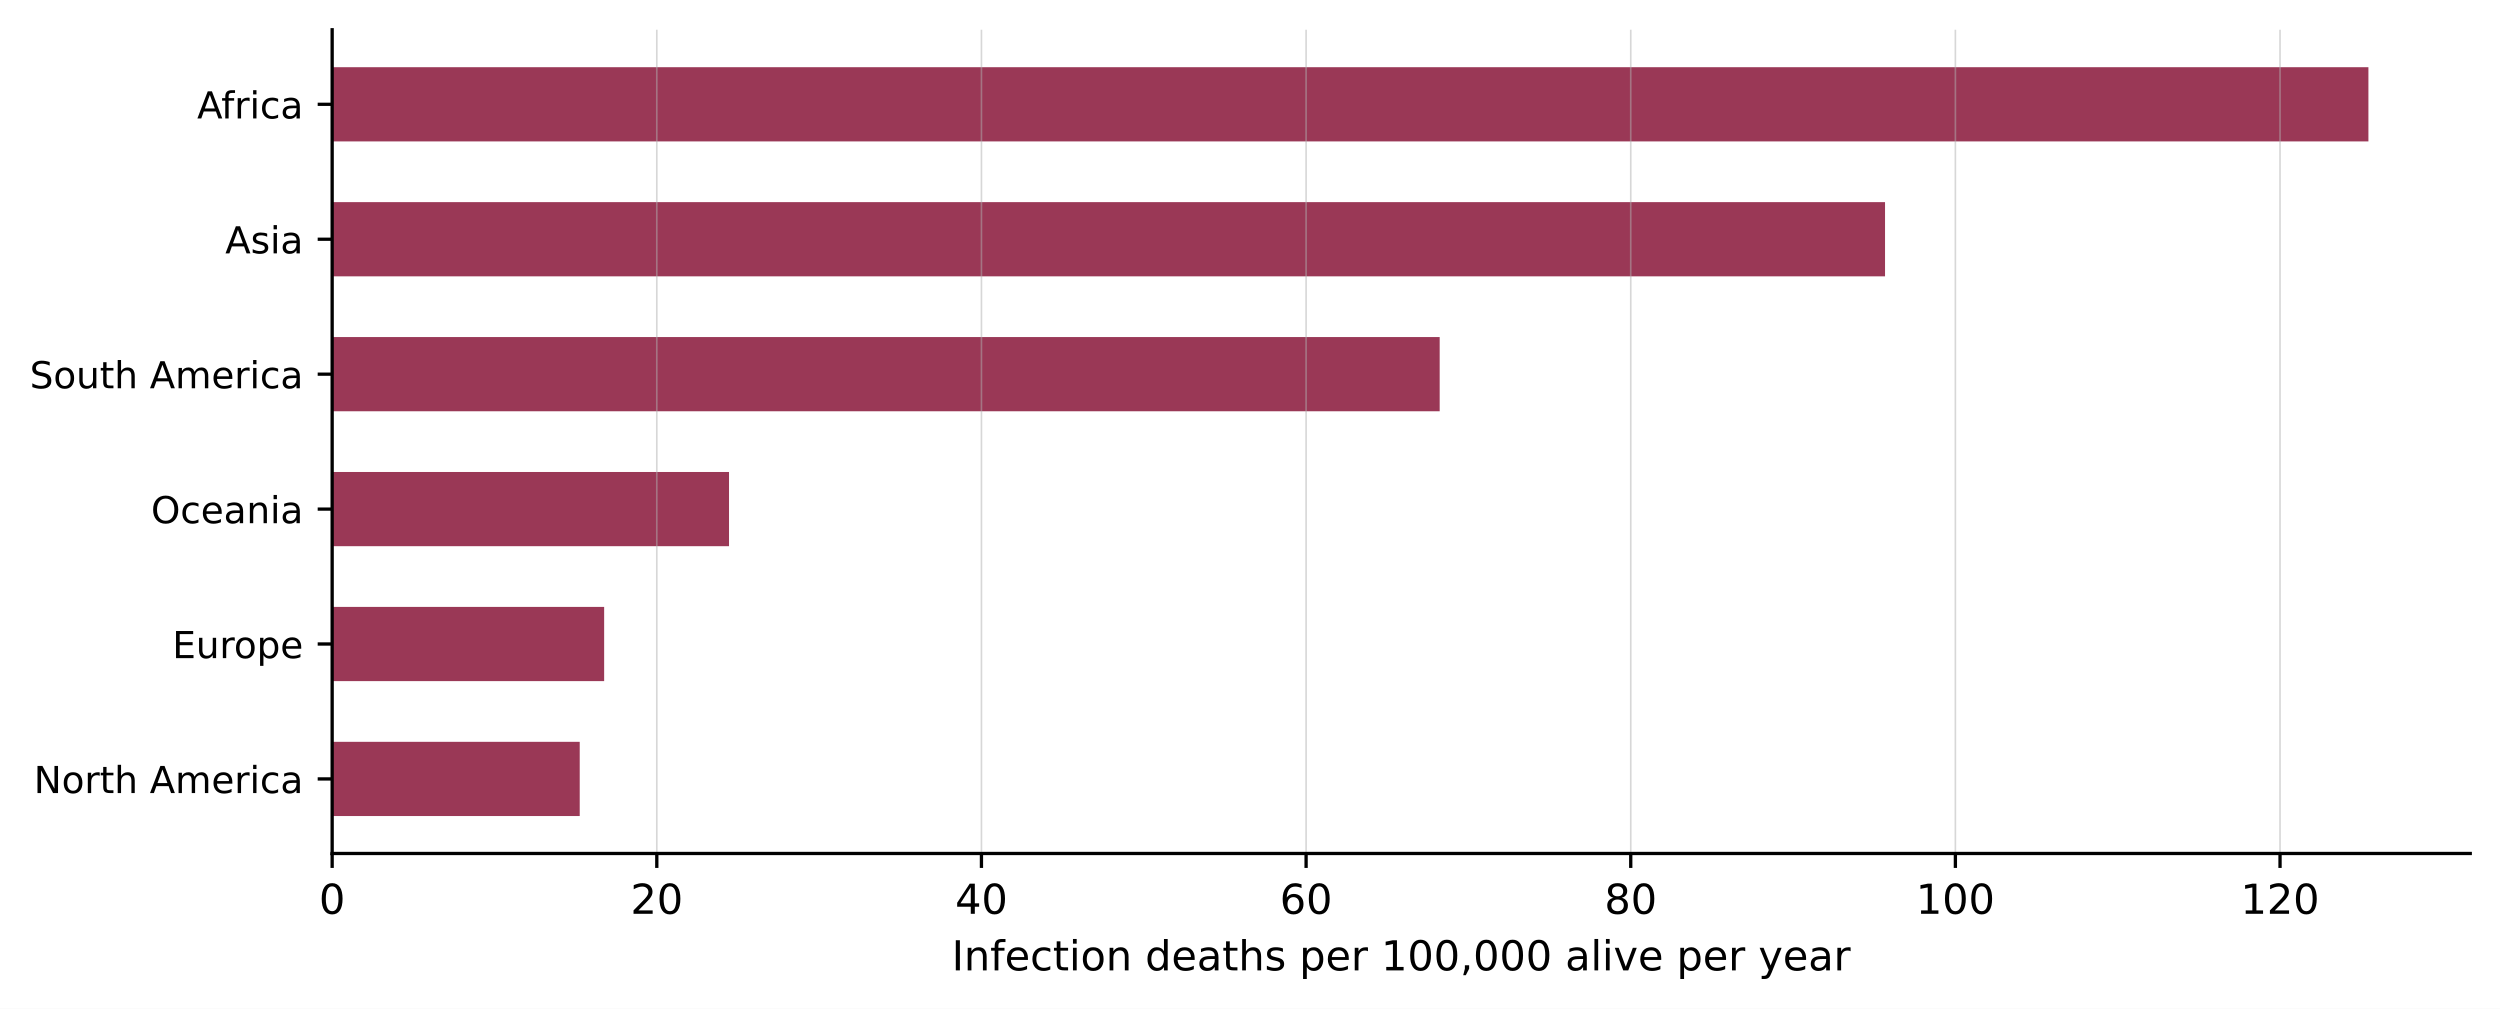
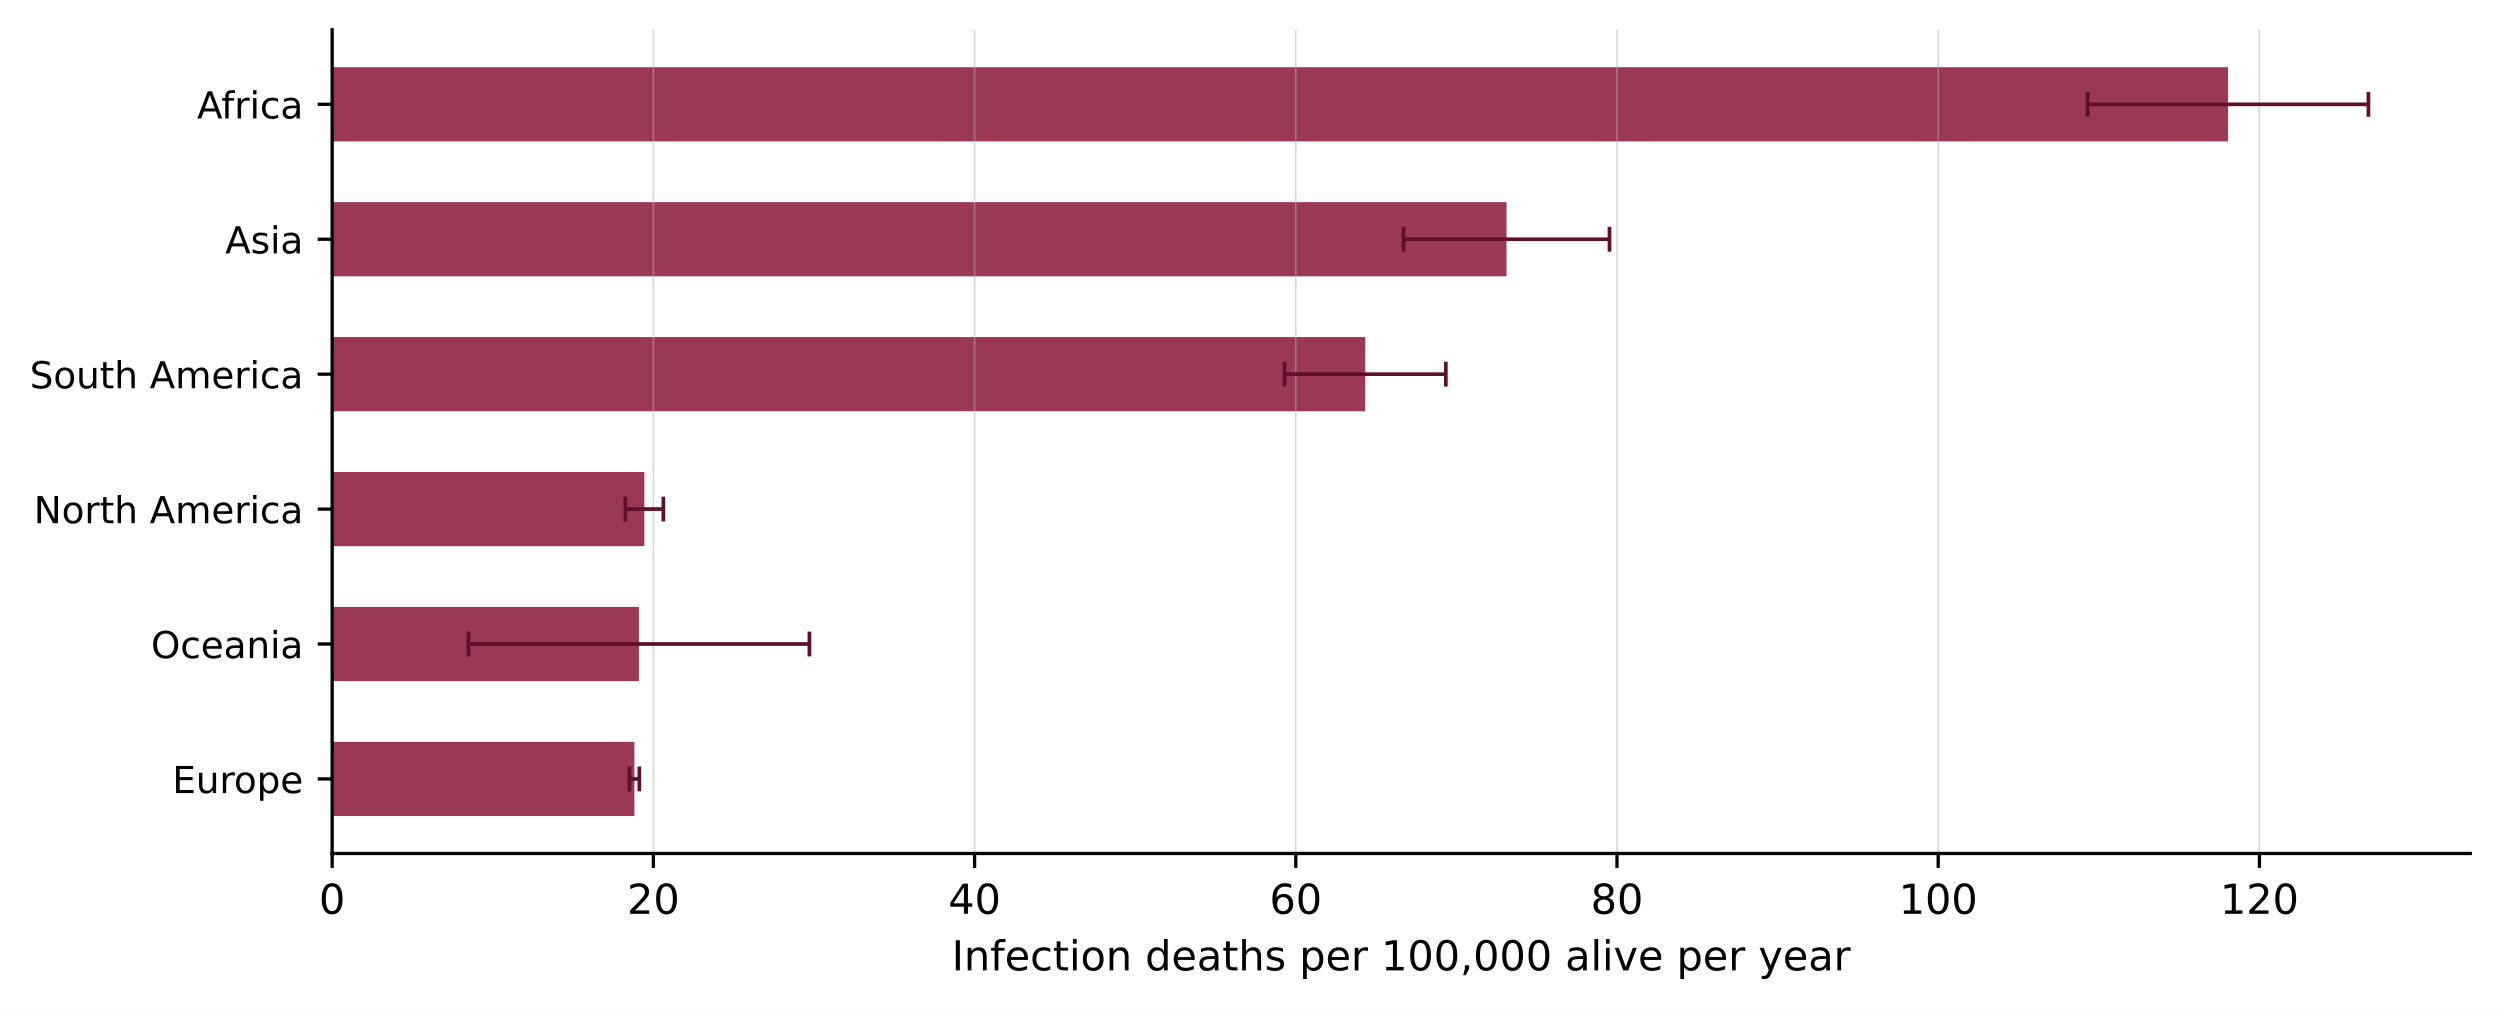
<svg xmlns="http://www.w3.org/2000/svg" xmlns:xlink="http://www.w3.org/1999/xlink" width="604.702pt" height="243.996pt" viewBox="0 0 604.702 243.996" version="1.1">
  <defs>
    <style type="text/css">*{stroke-linejoin: round; stroke-linecap: butt}</style>
  </defs>
  <g id="figure_1">
    <g id="patch_1">
      <path d="M 0 243.996  L 604.702 243.996  L 604.702 0  L 0 0  z " style="fill: #ffffff" />
    </g>
    <g id="axes_1">
      <g id="patch_2">
        <path d="M 80.342 206.44  L 597.502 206.44  L 597.502 7.2  L 80.342 7.2  z " style="fill: #ffffff" />
      </g>
      <g id="patch_3">
-         <path d="M 80.342 197.384  L 140.224 197.384  L 140.224 179.434  L 80.342 179.434  z " clip-path="url(#p635d7ecb63)" style="fill: #8c1d40; opacity: 0.88" />
+         <path d="M 80.342 197.384  L 153.45 197.384  L 153.45 179.434  L 80.342 179.434  z " clip-path="url(#p65db7df9c1)" style="fill: #8c1d40; opacity: 0.88" />
      </g>
      <g id="patch_4">
-         <path d="M 80.342 164.748  L 146.133 164.748  L 146.133 146.799  L 80.342 146.799  z " clip-path="url(#p635d7ecb63)" style="fill: #8c1d40; opacity: 0.88" />
+         <path d="M 80.342 164.748  L 154.54 164.748  L 154.54 146.799  L 80.342 146.799  z " clip-path="url(#p65db7df9c1)" style="fill: #8c1d40; opacity: 0.88" />
      </g>
      <g id="patch_5">
-         <path d="M 80.342 132.113  L 176.337 132.113  L 176.337 114.163  L 80.342 114.163  z " clip-path="url(#p635d7ecb63)" style="fill: #8c1d40; opacity: 0.88" />
+         <path d="M 80.342 132.113  L 155.854 132.113  L 155.854 114.163  L 80.342 114.163  z " clip-path="url(#p65db7df9c1)" style="fill: #8c1d40; opacity: 0.88" />
      </g>
      <g id="patch_6">
-         <path d="M 80.342 99.477  L 348.231 99.477  L 348.231 81.527  L 80.342 81.527  z " clip-path="url(#p635d7ecb63)" style="fill: #8c1d40; opacity: 0.88" />
+         <path d="M 80.342 99.477  L 330.221 99.477  L 330.221 81.527  L 80.342 81.527  z " clip-path="url(#p65db7df9c1)" style="fill: #8c1d40; opacity: 0.88" />
      </g>
      <g id="patch_7">
-         <path d="M 80.342 66.841  L 455.954 66.841  L 455.954 48.892  L 80.342 48.892  z " clip-path="url(#p635d7ecb63)" style="fill: #8c1d40; opacity: 0.88" />
+         <path d="M 80.342 66.841  L 364.393 66.841  L 364.393 48.892  L 80.342 48.892  z " clip-path="url(#p65db7df9c1)" style="fill: #8c1d40; opacity: 0.88" />
      </g>
      <g id="patch_8">
-         <path d="M 80.342 34.206  L 572.875 34.206  L 572.875 16.256  L 80.342 16.256  z " clip-path="url(#p635d7ecb63)" style="fill: #8c1d40; opacity: 0.88" />
+         <path d="M 80.342 34.206  L 538.911 34.206  L 538.911 16.256  L 80.342 16.256  z " clip-path="url(#p65db7df9c1)" style="fill: #8c1d40; opacity: 0.88" />
      </g>
      <g id="matplotlib.axis_1">
        <g id="xtick_1">
          <g id="line2d_1">
-             <path d="M 80.342 206.44  L 80.342 7.2  " clip-path="url(#p635d7ecb63)" style="fill: none; stroke: #b0b0b0; stroke-opacity: 0.5; stroke-width: 0.4; stroke-linecap: square" />
+             <path d="M 80.342 206.44  L 80.342 7.2  " clip-path="url(#p65db7df9c1)" style="fill: none; stroke: #b0b0b0; stroke-opacity: 0.5; stroke-width: 0.4; stroke-linecap: square" />
          </g>
          <g id="line2d_2">
            <defs>
-               <path id="m4b33a12cc7" d="M 0 0  L 0 3.5  " style="stroke: #000000; stroke-width: 0.8" />
+               <path id="mc412782a0a" d="M 0 0  L 0 3.5  " style="stroke: #000000; stroke-width: 0.8" />
            </defs>
            <g>
-               <use xlink:href="#m4b33a12cc7" x="80.342" y="206.44" style="stroke: #000000; stroke-width: 0.8" />
+               <use xlink:href="#mc412782a0a" x="80.342" y="206.44" style="stroke: #000000; stroke-width: 0.8" />
            </g>
          </g>
          <g id="text_1">
            <g transform="translate(77.16031 221.0384) scale(0.1 -0.1)">
              <defs>
                <path id="DejaVuSans-30" d="M 2034 4250  Q 1547 4250 1301 3770  Q 1056 3291 1056 2328  Q 1056 1369 1301 889  Q 1547 409 2034 409  Q 2525 409 2770 889  Q 3016 1369 3016 2328  Q 3016 3291 2770 3770  Q 2525 4250 2034 4250  z M 2034 4750  Q 2819 4750 3233 4129  Q 3647 3509 3647 2328  Q 3647 1150 3233 529  Q 2819 -91 2034 -91  Q 1250 -91 836 529  Q 422 1150 422 2328  Q 422 3509 836 4129  Q 1250 4750 2034 4750  z " transform="scale(0.015625)" />
              </defs>
              <use xlink:href="#DejaVuSans-30" />
            </g>
          </g>
        </g>
        <g id="xtick_2">
          <g id="line2d_3">
-             <path d="M 158.867 206.44  L 158.867 7.2  " clip-path="url(#p635d7ecb63)" style="fill: none; stroke: #b0b0b0; stroke-opacity: 0.5; stroke-width: 0.4; stroke-linecap: square" />
+             <path d="M 158.036 206.44  L 158.036 7.2  " clip-path="url(#p65db7df9c1)" style="fill: none; stroke: #b0b0b0; stroke-opacity: 0.5; stroke-width: 0.4; stroke-linecap: square" />
          </g>
          <g id="line2d_4">
            <g>
-               <use xlink:href="#m4b33a12cc7" x="158.867" y="206.44" style="stroke: #000000; stroke-width: 0.8" />
+               <use xlink:href="#mc412782a0a" x="158.036" y="206.44" style="stroke: #000000; stroke-width: 0.8" />
            </g>
          </g>
          <g id="text_2">
-             <g transform="translate(152.5048 221.0384) scale(0.1 -0.1)">
+             <g transform="translate(151.6739 221.0384) scale(0.1 -0.1)">
              <defs>
                <path id="DejaVuSans-32" d="M 1228 531  L 3431 531  L 3431 0  L 469 0  L 469 531  Q 828 903 1448 1529  Q 2069 2156 2228 2338  Q 2531 2678 2651 2914  Q 2772 3150 2772 3378  Q 2772 3750 2511 3984  Q 2250 4219 1831 4219  Q 1534 4219 1204 4116  Q 875 4013 500 3803  L 500 4441  Q 881 4594 1212 4672  Q 1544 4750 1819 4750  Q 2544 4750 2975 4387  Q 3406 4025 3406 3419  Q 3406 3131 3298 2873  Q 3191 2616 2906 2266  Q 2828 2175 2409 1742  Q 1991 1309 1228 531  z " transform="scale(0.015625)" />
              </defs>
              <use xlink:href="#DejaVuSans-32" />
              <use xlink:href="#DejaVuSans-30" transform="translate(63.62305 0)" />
            </g>
          </g>
        </g>
        <g id="xtick_3">
          <g id="line2d_5">
-             <path d="M 237.393 206.44  L 237.393 7.2  " clip-path="url(#p635d7ecb63)" style="fill: none; stroke: #b0b0b0; stroke-opacity: 0.5; stroke-width: 0.4; stroke-linecap: square" />
+             <path d="M 235.731 206.44  L 235.731 7.2  " clip-path="url(#p65db7df9c1)" style="fill: none; stroke: #b0b0b0; stroke-opacity: 0.5; stroke-width: 0.4; stroke-linecap: square" />
          </g>
          <g id="line2d_6">
            <g>
-               <use xlink:href="#m4b33a12cc7" x="237.393" y="206.44" style="stroke: #000000; stroke-width: 0.8" />
+               <use xlink:href="#mc412782a0a" x="235.731" y="206.44" style="stroke: #000000; stroke-width: 0.8" />
            </g>
          </g>
          <g id="text_3">
-             <g transform="translate(231.0306 221.0384) scale(0.1 -0.1)">
+             <g transform="translate(229.3688 221.0384) scale(0.1 -0.1)">
              <defs>
                <path id="DejaVuSans-34" d="M 2419 4116  L 825 1625  L 2419 1625  L 2419 4116  z M 2253 4666  L 3047 4666  L 3047 1625  L 3713 1625  L 3713 1100  L 3047 1100  L 3047 0  L 2419 0  L 2419 1100  L 313 1100  L 313 1709  L 2253 4666  z " transform="scale(0.015625)" />
              </defs>
              <use xlink:href="#DejaVuSans-34" />
              <use xlink:href="#DejaVuSans-30" transform="translate(63.62305 0)" />
            </g>
          </g>
        </g>
        <g id="xtick_4">
          <g id="line2d_7">
-             <path d="M 315.919 206.44  L 315.919 7.2  " clip-path="url(#p635d7ecb63)" style="fill: none; stroke: #b0b0b0; stroke-opacity: 0.5; stroke-width: 0.4; stroke-linecap: square" />
+             <path d="M 313.426 206.44  L 313.426 7.2  " clip-path="url(#p65db7df9c1)" style="fill: none; stroke: #b0b0b0; stroke-opacity: 0.5; stroke-width: 0.4; stroke-linecap: square" />
          </g>
          <g id="line2d_8">
            <g>
-               <use xlink:href="#m4b33a12cc7" x="315.919" y="206.44" style="stroke: #000000; stroke-width: 0.8" />
+               <use xlink:href="#mc412782a0a" x="313.426" y="206.44" style="stroke: #000000; stroke-width: 0.8" />
            </g>
          </g>
          <g id="text_4">
-             <g transform="translate(309.5563 221.0384) scale(0.1 -0.1)">
+             <g transform="translate(307.0637 221.0384) scale(0.1 -0.1)">
              <defs>
                <path id="DejaVuSans-36" d="M 2113 2584  Q 1688 2584 1439 2293  Q 1191 2003 1191 1497  Q 1191 994 1439 701  Q 1688 409 2113 409  Q 2538 409 2786 701  Q 3034 994 3034 1497  Q 3034 2003 2786 2293  Q 2538 2584 2113 2584  z M 3366 4563  L 3366 3988  Q 3128 4100 2886 4159  Q 2644 4219 2406 4219  Q 1781 4219 1451 3797  Q 1122 3375 1075 2522  Q 1259 2794 1537 2939  Q 1816 3084 2150 3084  Q 2853 3084 3261 2657  Q 3669 2231 3669 1497  Q 3669 778 3244 343  Q 2819 -91 2113 -91  Q 1303 -91 875 529  Q 447 1150 447 2328  Q 447 3434 972 4092  Q 1497 4750 2381 4750  Q 2619 4750 2861 4703  Q 3103 4656 3366 4563  z " transform="scale(0.015625)" />
              </defs>
              <use xlink:href="#DejaVuSans-36" />
              <use xlink:href="#DejaVuSans-30" transform="translate(63.62305 0)" />
            </g>
          </g>
        </g>
        <g id="xtick_5">
          <g id="line2d_9">
-             <path d="M 394.445 206.44  L 394.445 7.2  " clip-path="url(#p635d7ecb63)" style="fill: none; stroke: #b0b0b0; stroke-opacity: 0.5; stroke-width: 0.4; stroke-linecap: square" />
+             <path d="M 391.121 206.44  L 391.121 7.2  " clip-path="url(#p65db7df9c1)" style="fill: none; stroke: #b0b0b0; stroke-opacity: 0.5; stroke-width: 0.4; stroke-linecap: square" />
          </g>
          <g id="line2d_10">
            <g>
-               <use xlink:href="#m4b33a12cc7" x="394.445" y="206.44" style="stroke: #000000; stroke-width: 0.8" />
+               <use xlink:href="#mc412782a0a" x="391.121" y="206.44" style="stroke: #000000; stroke-width: 0.8" />
            </g>
          </g>
          <g id="text_5">
-             <g transform="translate(388.0821 221.0384) scale(0.1 -0.1)">
+             <g transform="translate(384.7586 221.0384) scale(0.1 -0.1)">
              <defs>
                <path id="DejaVuSans-38" d="M 2034 2216  Q 1584 2216 1326 1975  Q 1069 1734 1069 1313  Q 1069 891 1326 650  Q 1584 409 2034 409  Q 2484 409 2743 651  Q 3003 894 3003 1313  Q 3003 1734 2745 1975  Q 2488 2216 2034 2216  z M 1403 2484  Q 997 2584 770 2862  Q 544 3141 544 3541  Q 544 4100 942 4425  Q 1341 4750 2034 4750  Q 2731 4750 3128 4425  Q 3525 4100 3525 3541  Q 3525 3141 3298 2862  Q 3072 2584 2669 2484  Q 3125 2378 3379 2068  Q 3634 1759 3634 1313  Q 3634 634 3220 271  Q 2806 -91 2034 -91  Q 1263 -91 848 271  Q 434 634 434 1313  Q 434 1759 690 2068  Q 947 2378 1403 2484  z M 1172 3481  Q 1172 3119 1398 2916  Q 1625 2713 2034 2713  Q 2441 2713 2670 2916  Q 2900 3119 2900 3481  Q 2900 3844 2670 4047  Q 2441 4250 2034 4250  Q 1625 4250 1398 4047  Q 1172 3844 1172 3481  z " transform="scale(0.015625)" />
              </defs>
              <use xlink:href="#DejaVuSans-38" />
              <use xlink:href="#DejaVuSans-30" transform="translate(63.62305 0)" />
            </g>
          </g>
        </g>
        <g id="xtick_6">
          <g id="line2d_11">
-             <path d="M 472.97 206.44  L 472.97 7.2  " clip-path="url(#p635d7ecb63)" style="fill: none; stroke: #b0b0b0; stroke-opacity: 0.5; stroke-width: 0.4; stroke-linecap: square" />
+             <path d="M 468.816 206.44  L 468.816 7.2  " clip-path="url(#p65db7df9c1)" style="fill: none; stroke: #b0b0b0; stroke-opacity: 0.5; stroke-width: 0.4; stroke-linecap: square" />
          </g>
          <g id="line2d_12">
            <g>
-               <use xlink:href="#m4b33a12cc7" x="472.97" y="206.44" style="stroke: #000000; stroke-width: 0.8" />
+               <use xlink:href="#mc412782a0a" x="468.816" y="206.44" style="stroke: #000000; stroke-width: 0.8" />
            </g>
          </g>
          <g id="text_6">
-             <g transform="translate(463.4266 221.0384) scale(0.1 -0.1)">
+             <g transform="translate(459.2722 221.0384) scale(0.1 -0.1)">
              <defs>
                <path id="DejaVuSans-31" d="M 794 531  L 1825 531  L 1825 4091  L 703 3866  L 703 4441  L 1819 4666  L 2450 4666  L 2450 531  L 3481 531  L 3481 0  L 794 0  L 794 531  z " transform="scale(0.015625)" />
              </defs>
              <use xlink:href="#DejaVuSans-31" />
              <use xlink:href="#DejaVuSans-30" transform="translate(63.62305 0)" />
              <use xlink:href="#DejaVuSans-30" transform="translate(127.2461 0)" />
            </g>
          </g>
        </g>
        <g id="xtick_7">
          <g id="line2d_13">
-             <path d="M 551.496 206.44  L 551.496 7.2  " clip-path="url(#p635d7ecb63)" style="fill: none; stroke: #b0b0b0; stroke-opacity: 0.5; stroke-width: 0.4; stroke-linecap: square" />
+             <path d="M 546.511 206.44  L 546.511 7.2  " clip-path="url(#p65db7df9c1)" style="fill: none; stroke: #b0b0b0; stroke-opacity: 0.5; stroke-width: 0.4; stroke-linecap: square" />
          </g>
          <g id="line2d_14">
            <g>
-               <use xlink:href="#m4b33a12cc7" x="551.496" y="206.44" style="stroke: #000000; stroke-width: 0.8" />
+               <use xlink:href="#mc412782a0a" x="546.511" y="206.44" style="stroke: #000000; stroke-width: 0.8" />
            </g>
          </g>
          <g id="text_7">
-             <g transform="translate(541.9524 221.0384) scale(0.1 -0.1)">
+             <g transform="translate(536.967 221.0384) scale(0.1 -0.1)">
              <use xlink:href="#DejaVuSans-31" />
              <use xlink:href="#DejaVuSans-32" transform="translate(63.62305 0)" />
              <use xlink:href="#DejaVuSans-30" transform="translate(127.2461 0)" />
            </g>
          </g>
        </g>
        <g id="text_8">
          <g transform="translate(230.2091 234.7166) scale(0.1 -0.1)">
            <defs>
              <path id="DejaVuSans-49" d="M 628 4666  L 1259 4666  L 1259 0  L 628 0  L 628 4666  z " transform="scale(0.015625)" />
              <path id="DejaVuSans-6e" d="M 3513 2113  L 3513 0  L 2938 0  L 2938 2094  Q 2938 2591 2744 2837  Q 2550 3084 2163 3084  Q 1697 3084 1428 2787  Q 1159 2491 1159 1978  L 1159 0  L 581 0  L 581 3500  L 1159 3500  L 1159 2956  Q 1366 3272 1645 3428  Q 1925 3584 2291 3584  Q 2894 3584 3203 3211  Q 3513 2838 3513 2113  z " transform="scale(0.015625)" />
              <path id="DejaVuSans-66" d="M 2375 4863  L 2375 4384  L 1825 4384  Q 1516 4384 1395 4259  Q 1275 4134 1275 3809  L 1275 3500  L 2222 3500  L 2222 3053  L 1275 3053  L 1275 0  L 697 0  L 697 3053  L 147 3053  L 147 3500  L 697 3500  L 697 3744  Q 697 4328 969 4595  Q 1241 4863 1831 4863  L 2375 4863  z " transform="scale(0.015625)" />
              <path id="DejaVuSans-65" d="M 3597 1894  L 3597 1613  L 953 1613  Q 991 1019 1311 708  Q 1631 397 2203 397  Q 2534 397 2845 478  Q 3156 559 3463 722  L 3463 178  Q 3153 47 2828 -22  Q 2503 -91 2169 -91  Q 1331 -91 842 396  Q 353 884 353 1716  Q 353 2575 817 3079  Q 1281 3584 2069 3584  Q 2775 3584 3186 3129  Q 3597 2675 3597 1894  z M 3022 2063  Q 3016 2534 2758 2815  Q 2500 3097 2075 3097  Q 1594 3097 1305 2825  Q 1016 2553 972 2059  L 3022 2063  z " transform="scale(0.015625)" />
              <path id="DejaVuSans-63" d="M 3122 3366  L 3122 2828  Q 2878 2963 2633 3030  Q 2388 3097 2138 3097  Q 1578 3097 1268 2742  Q 959 2388 959 1747  Q 959 1106 1268 751  Q 1578 397 2138 397  Q 2388 397 2633 464  Q 2878 531 3122 666  L 3122 134  Q 2881 22 2623 -34  Q 2366 -91 2075 -91  Q 1284 -91 818 406  Q 353 903 353 1747  Q 353 2603 823 3093  Q 1294 3584 2113 3584  Q 2378 3584 2631 3529  Q 2884 3475 3122 3366  z " transform="scale(0.015625)" />
              <path id="DejaVuSans-74" d="M 1172 4494  L 1172 3500  L 2356 3500  L 2356 3053  L 1172 3053  L 1172 1153  Q 1172 725 1289 603  Q 1406 481 1766 481  L 2356 481  L 2356 0  L 1766 0  Q 1100 0 847 248  Q 594 497 594 1153  L 594 3053  L 172 3053  L 172 3500  L 594 3500  L 594 4494  L 1172 4494  z " transform="scale(0.015625)" />
              <path id="DejaVuSans-69" d="M 603 3500  L 1178 3500  L 1178 0  L 603 0  L 603 3500  z M 603 4863  L 1178 4863  L 1178 4134  L 603 4134  L 603 4863  z " transform="scale(0.015625)" />
              <path id="DejaVuSans-6f" d="M 1959 3097  Q 1497 3097 1228 2736  Q 959 2375 959 1747  Q 959 1119 1226 758  Q 1494 397 1959 397  Q 2419 397 2687 759  Q 2956 1122 2956 1747  Q 2956 2369 2687 2733  Q 2419 3097 1959 3097  z M 1959 3584  Q 2709 3584 3137 3096  Q 3566 2609 3566 1747  Q 3566 888 3137 398  Q 2709 -91 1959 -91  Q 1206 -91 779 398  Q 353 888 353 1747  Q 353 2609 779 3096  Q 1206 3584 1959 3584  z " transform="scale(0.015625)" />
              <path id="DejaVuSans-20" transform="scale(0.015625)" />
              <path id="DejaVuSans-64" d="M 2906 2969  L 2906 4863  L 3481 4863  L 3481 0  L 2906 0  L 2906 525  Q 2725 213 2448 61  Q 2172 -91 1784 -91  Q 1150 -91 751 415  Q 353 922 353 1747  Q 353 2572 751 3078  Q 1150 3584 1784 3584  Q 2172 3584 2448 3432  Q 2725 3281 2906 2969  z M 947 1747  Q 947 1113 1208 752  Q 1469 391 1925 391  Q 2381 391 2643 752  Q 2906 1113 2906 1747  Q 2906 2381 2643 2742  Q 2381 3103 1925 3103  Q 1469 3103 1208 2742  Q 947 2381 947 1747  z " transform="scale(0.015625)" />
              <path id="DejaVuSans-61" d="M 2194 1759  Q 1497 1759 1228 1600  Q 959 1441 959 1056  Q 959 750 1161 570  Q 1363 391 1709 391  Q 2188 391 2477 730  Q 2766 1069 2766 1631  L 2766 1759  L 2194 1759  z M 3341 1997  L 3341 0  L 2766 0  L 2766 531  Q 2569 213 2275 61  Q 1981 -91 1556 -91  Q 1019 -91 701 211  Q 384 513 384 1019  Q 384 1609 779 1909  Q 1175 2209 1959 2209  L 2766 2209  L 2766 2266  Q 2766 2663 2505 2880  Q 2244 3097 1772 3097  Q 1472 3097 1187 3025  Q 903 2953 641 2809  L 641 3341  Q 956 3463 1253 3523  Q 1550 3584 1831 3584  Q 2591 3584 2966 3190  Q 3341 2797 3341 1997  z " transform="scale(0.015625)" />
              <path id="DejaVuSans-68" d="M 3513 2113  L 3513 0  L 2938 0  L 2938 2094  Q 2938 2591 2744 2837  Q 2550 3084 2163 3084  Q 1697 3084 1428 2787  Q 1159 2491 1159 1978  L 1159 0  L 581 0  L 581 4863  L 1159 4863  L 1159 2956  Q 1366 3272 1645 3428  Q 1925 3584 2291 3584  Q 2894 3584 3203 3211  Q 3513 2838 3513 2113  z " transform="scale(0.015625)" />
              <path id="DejaVuSans-73" d="M 2834 3397  L 2834 2853  Q 2591 2978 2328 3040  Q 2066 3103 1784 3103  Q 1356 3103 1142 2972  Q 928 2841 928 2578  Q 928 2378 1081 2264  Q 1234 2150 1697 2047  L 1894 2003  Q 2506 1872 2764 1633  Q 3022 1394 3022 966  Q 3022 478 2636 193  Q 2250 -91 1575 -91  Q 1294 -91 989 -36  Q 684 19 347 128  L 347 722  Q 666 556 975 473  Q 1284 391 1588 391  Q 1994 391 2212 530  Q 2431 669 2431 922  Q 2431 1156 2273 1281  Q 2116 1406 1581 1522  L 1381 1569  Q 847 1681 609 1914  Q 372 2147 372 2553  Q 372 3047 722 3315  Q 1072 3584 1716 3584  Q 2034 3584 2315 3537  Q 2597 3491 2834 3397  z " transform="scale(0.015625)" />
              <path id="DejaVuSans-70" d="M 1159 525  L 1159 -1331  L 581 -1331  L 581 3500  L 1159 3500  L 1159 2969  Q 1341 3281 1617 3432  Q 1894 3584 2278 3584  Q 2916 3584 3314 3078  Q 3713 2572 3713 1747  Q 3713 922 3314 415  Q 2916 -91 2278 -91  Q 1894 -91 1617 61  Q 1341 213 1159 525  z M 3116 1747  Q 3116 2381 2855 2742  Q 2594 3103 2138 3103  Q 1681 3103 1420 2742  Q 1159 2381 1159 1747  Q 1159 1113 1420 752  Q 1681 391 2138 391  Q 2594 391 2855 752  Q 3116 1113 3116 1747  z " transform="scale(0.015625)" />
              <path id="DejaVuSans-72" d="M 2631 2963  Q 2534 3019 2420 3045  Q 2306 3072 2169 3072  Q 1681 3072 1420 2755  Q 1159 2438 1159 1844  L 1159 0  L 581 0  L 581 3500  L 1159 3500  L 1159 2956  Q 1341 3275 1631 3429  Q 1922 3584 2338 3584  Q 2397 3584 2469 3576  Q 2541 3569 2628 3553  L 2631 2963  z " transform="scale(0.015625)" />
              <path id="DejaVuSans-2c" d="M 750 794  L 1409 794  L 1409 256  L 897 -744  L 494 -744  L 750 256  L 750 794  z " transform="scale(0.015625)" />
              <path id="DejaVuSans-6c" d="M 603 4863  L 1178 4863  L 1178 0  L 603 0  L 603 4863  z " transform="scale(0.015625)" />
              <path id="DejaVuSans-76" d="M 191 3500  L 800 3500  L 1894 563  L 2988 3500  L 3597 3500  L 2284 0  L 1503 0  L 191 3500  z " transform="scale(0.015625)" />
              <path id="DejaVuSans-79" d="M 2059 -325  Q 1816 -950 1584 -1140  Q 1353 -1331 966 -1331  L 506 -1331  L 506 -850  L 844 -850  Q 1081 -850 1212 -737  Q 1344 -625 1503 -206  L 1606 56  L 191 3500  L 800 3500  L 1894 763  L 2988 3500  L 3597 3500  L 2059 -325  z " transform="scale(0.015625)" />
            </defs>
            <use xlink:href="#DejaVuSans-49" />
            <use xlink:href="#DejaVuSans-6e" transform="translate(29.49219 0)" />
            <use xlink:href="#DejaVuSans-66" transform="translate(92.87109 0)" />
            <use xlink:href="#DejaVuSans-65" transform="translate(128.0762 0)" />
            <use xlink:href="#DejaVuSans-63" transform="translate(189.5996 0)" />
            <use xlink:href="#DejaVuSans-74" transform="translate(244.5801 0)" />
            <use xlink:href="#DejaVuSans-69" transform="translate(283.7891 0)" />
            <use xlink:href="#DejaVuSans-6f" transform="translate(311.5723 0)" />
            <use xlink:href="#DejaVuSans-6e" transform="translate(372.7539 0)" />
            <use xlink:href="#DejaVuSans-20" transform="translate(436.1328 0)" />
            <use xlink:href="#DejaVuSans-64" transform="translate(467.9199 0)" />
            <use xlink:href="#DejaVuSans-65" transform="translate(531.3965 0)" />
            <use xlink:href="#DejaVuSans-61" transform="translate(592.9199 0)" />
            <use xlink:href="#DejaVuSans-74" transform="translate(654.1992 0)" />
            <use xlink:href="#DejaVuSans-68" transform="translate(693.4082 0)" />
            <use xlink:href="#DejaVuSans-73" transform="translate(756.7871 0)" />
            <use xlink:href="#DejaVuSans-20" transform="translate(808.8867 0)" />
            <use xlink:href="#DejaVuSans-70" transform="translate(840.6738 0)" />
            <use xlink:href="#DejaVuSans-65" transform="translate(904.1504 0)" />
            <use xlink:href="#DejaVuSans-72" transform="translate(965.6738 0)" />
            <use xlink:href="#DejaVuSans-20" transform="translate(1006.787 0)" />
            <use xlink:href="#DejaVuSans-31" transform="translate(1038.574 0)" />
            <use xlink:href="#DejaVuSans-30" transform="translate(1102.197 0)" />
            <use xlink:href="#DejaVuSans-30" transform="translate(1165.82 0)" />
            <use xlink:href="#DejaVuSans-2c" transform="translate(1229.443 0)" />
            <use xlink:href="#DejaVuSans-30" transform="translate(1261.23 0)" />
            <use xlink:href="#DejaVuSans-30" transform="translate(1324.854 0)" />
            <use xlink:href="#DejaVuSans-30" transform="translate(1388.477 0)" />
            <use xlink:href="#DejaVuSans-20" transform="translate(1452.1 0)" />
            <use xlink:href="#DejaVuSans-61" transform="translate(1483.887 0)" />
            <use xlink:href="#DejaVuSans-6c" transform="translate(1545.166 0)" />
            <use xlink:href="#DejaVuSans-69" transform="translate(1572.949 0)" />
            <use xlink:href="#DejaVuSans-76" transform="translate(1600.732 0)" />
            <use xlink:href="#DejaVuSans-65" transform="translate(1659.912 0)" />
            <use xlink:href="#DejaVuSans-20" transform="translate(1721.436 0)" />
            <use xlink:href="#DejaVuSans-70" transform="translate(1753.223 0)" />
            <use xlink:href="#DejaVuSans-65" transform="translate(1816.699 0)" />
            <use xlink:href="#DejaVuSans-72" transform="translate(1878.223 0)" />
            <use xlink:href="#DejaVuSans-20" transform="translate(1919.336 0)" />
            <use xlink:href="#DejaVuSans-79" transform="translate(1951.123 0)" />
            <use xlink:href="#DejaVuSans-65" transform="translate(2010.303 0)" />
            <use xlink:href="#DejaVuSans-61" transform="translate(2071.826 0)" />
            <use xlink:href="#DejaVuSans-72" transform="translate(2133.105 0)" />
          </g>
        </g>
      </g>
      <g id="matplotlib.axis_2">
        <g id="ytick_1">
          <g id="line2d_15">
            <defs>
-               <path id="mdd06200206" d="M 0 0  L -3.5 0  " style="stroke: #000000; stroke-width: 0.8" />
+               <path id="mbc93570cfe" d="M 0 0  L -3.5 0  " style="stroke: #000000; stroke-width: 0.8" />
            </defs>
            <g>
-               <use xlink:href="#mdd06200206" x="80.342" y="188.409" style="stroke: #000000; stroke-width: 0.8" />
+               <use xlink:href="#mbc93570cfe" x="80.342" y="188.409" style="stroke: #000000; stroke-width: 0.8" />
            </g>
          </g>
          <g id="text_9">
-             <g transform="translate(8.184375 191.8282) scale(0.09 -0.09)">
+             <g transform="translate(41.69531 191.8282) scale(0.09 -0.09)">
+               <defs>
+                 <path id="DejaVuSans-45" d="M 628 4666  L 3578 4666  L 3578 4134  L 1259 4134  L 1259 2753  L 3481 2753  L 3481 2222  L 1259 2222  L 1259 531  L 3634 531  L 3634 0  L 628 0  L 628 4666  z " transform="scale(0.015625)" />
+                 <path id="DejaVuSans-75" d="M 544 1381  L 544 3500  L 1119 3500  L 1119 1403  Q 1119 906 1312 657  Q 1506 409 1894 409  Q 2359 409 2629 706  Q 2900 1003 2900 1516  L 2900 3500  L 3475 3500  L 3475 0  L 2900 0  L 2900 538  Q 2691 219 2414 64  Q 2138 -91 1772 -91  Q 1169 -91 856 284  Q 544 659 544 1381  z M 1991 3584  L 1991 3584  z " transform="scale(0.015625)" />
+               </defs>
+               <use xlink:href="#DejaVuSans-45" />
+               <use xlink:href="#DejaVuSans-75" transform="translate(63.18359 0)" />
+               <use xlink:href="#DejaVuSans-72" transform="translate(126.5625 0)" />
+               <use xlink:href="#DejaVuSans-6f" transform="translate(165.4258 0)" />
+               <use xlink:href="#DejaVuSans-70" transform="translate(226.6074 0)" />
+               <use xlink:href="#DejaVuSans-65" transform="translate(290.084 0)" />
+             </g>
+           </g>
+         </g>
+         <g id="ytick_2">
+           <g id="line2d_16">
+             <g>
+               <use xlink:href="#mbc93570cfe" x="80.342" y="155.773" style="stroke: #000000; stroke-width: 0.8" />
+             </g>
+           </g>
+           <g id="text_10">
+             <g transform="translate(36.53578 159.1926) scale(0.09 -0.09)">
+               <defs>
+                 <path id="DejaVuSans-4f" d="M 2522 4238  Q 1834 4238 1429 3725  Q 1025 3213 1025 2328  Q 1025 1447 1429 934  Q 1834 422 2522 422  Q 3209 422 3611 934  Q 4013 1447 4013 2328  Q 4013 3213 3611 3725  Q 3209 4238 2522 4238  z M 2522 4750  Q 3503 4750 4090 4092  Q 4678 3434 4678 2328  Q 4678 1225 4090 567  Q 3503 -91 2522 -91  Q 1538 -91 948 565  Q 359 1222 359 2328  Q 359 3434 948 4092  Q 1538 4750 2522 4750  z " transform="scale(0.015625)" />
+               </defs>
+               <use xlink:href="#DejaVuSans-4f" />
+               <use xlink:href="#DejaVuSans-63" transform="translate(78.71094 0)" />
+               <use xlink:href="#DejaVuSans-65" transform="translate(133.6914 0)" />
+               <use xlink:href="#DejaVuSans-61" transform="translate(195.2148 0)" />
+               <use xlink:href="#DejaVuSans-6e" transform="translate(256.4941 0)" />
+               <use xlink:href="#DejaVuSans-69" transform="translate(319.873 0)" />
+               <use xlink:href="#DejaVuSans-61" transform="translate(347.6562 0)" />
+             </g>
+           </g>
+         </g>
+         <g id="ytick_3">
+           <g id="line2d_17">
+             <g>
+               <use xlink:href="#mbc93570cfe" x="80.342" y="123.138" style="stroke: #000000; stroke-width: 0.8" />
+             </g>
+           </g>
+           <g id="text_11">
+             <g transform="translate(8.184375 126.5571) scale(0.09 -0.09)">
              <defs>
                <path id="DejaVuSans-4e" d="M 628 4666  L 1478 4666  L 3547 763  L 3547 4666  L 4159 4666  L 4159 0  L 3309 0  L 1241 3903  L 1241 0  L 628 0  L 628 4666  z " transform="scale(0.015625)" />
                <path id="DejaVuSans-41" d="M 2188 4044  L 1331 1722  L 3047 1722  L 2188 4044  z M 1831 4666  L 2547 4666  L 4325 0  L 3669 0  L 3244 1197  L 1141 1197  L 716 0  L 50 0  L 1831 4666  z " transform="scale(0.015625)" />
                <path id="DejaVuSans-6d" d="M 3328 2828  Q 3544 3216 3844 3400  Q 4144 3584 4550 3584  Q 5097 3584 5394 3201  Q 5691 2819 5691 2113  L 5691 0  L 5113 0  L 5113 2094  Q 5113 2597 4934 2840  Q 4756 3084 4391 3084  Q 3944 3084 3684 2787  Q 3425 2491 3425 1978  L 3425 0  L 2847 0  L 2847 2094  Q 2847 2600 2669 2842  Q 2491 3084 2119 3084  Q 1678 3084 1418 2786  Q 1159 2488 1159 1978  L 1159 0  L 581 0  L 581 3500  L 1159 3500  L 1159 2956  Q 1356 3278 1631 3431  Q 1906 3584 2284 3584  Q 2666 3584 2933 3390  Q 3200 3197 3328 2828  z " transform="scale(0.015625)" />
              </defs>
              <use xlink:href="#DejaVuSans-4e" />
              <use xlink:href="#DejaVuSans-6f" transform="translate(74.80469 0)" />
              <use xlink:href="#DejaVuSans-72" transform="translate(135.9863 0)" />
              <use xlink:href="#DejaVuSans-74" transform="translate(177.0996 0)" />
              <use xlink:href="#DejaVuSans-68" transform="translate(216.3086 0)" />
              <use xlink:href="#DejaVuSans-20" transform="translate(279.6875 0)" />
              <use xlink:href="#DejaVuSans-41" transform="translate(311.4746 0)" />
              <use xlink:href="#DejaVuSans-6d" transform="translate(379.8828 0)" />
              <use xlink:href="#DejaVuSans-65" transform="translate(477.2949 0)" />
              <use xlink:href="#DejaVuSans-72" transform="translate(538.8184 0)" />
              <use xlink:href="#DejaVuSans-69" transform="translate(579.9316 0)" />
              <use xlink:href="#DejaVuSans-63" transform="translate(607.7148 0)" />
              <use xlink:href="#DejaVuSans-61" transform="translate(662.6953 0)" />
            </g>
          </g>
        </g>
-         <g id="ytick_2">
-           <g id="line2d_16">
-             <g>
-               <use xlink:href="#mdd06200206" x="80.342" y="155.773" style="stroke: #000000; stroke-width: 0.8" />
-             </g>
-           </g>
-           <g id="text_10">
-             <g transform="translate(41.69531 159.1926) scale(0.09 -0.09)">
-               <defs>
-                 <path id="DejaVuSans-45" d="M 628 4666  L 3578 4666  L 3578 4134  L 1259 4134  L 1259 2753  L 3481 2753  L 3481 2222  L 1259 2222  L 1259 531  L 3634 531  L 3634 0  L 628 0  L 628 4666  z " transform="scale(0.015625)" />
-                 <path id="DejaVuSans-75" d="M 544 1381  L 544 3500  L 1119 3500  L 1119 1403  Q 1119 906 1312 657  Q 1506 409 1894 409  Q 2359 409 2629 706  Q 2900 1003 2900 1516  L 2900 3500  L 3475 3500  L 3475 0  L 2900 0  L 2900 538  Q 2691 219 2414 64  Q 2138 -91 1772 -91  Q 1169 -91 856 284  Q 544 659 544 1381  z M 1991 3584  L 1991 3584  z " transform="scale(0.015625)" />
-               </defs>
-               <use xlink:href="#DejaVuSans-45" />
-               <use xlink:href="#DejaVuSans-75" transform="translate(63.18359 0)" />
-               <use xlink:href="#DejaVuSans-72" transform="translate(126.5625 0)" />
-               <use xlink:href="#DejaVuSans-6f" transform="translate(165.4258 0)" />
-               <use xlink:href="#DejaVuSans-70" transform="translate(226.6074 0)" />
-               <use xlink:href="#DejaVuSans-65" transform="translate(290.084 0)" />
-             </g>
-           </g>
-         </g>
-         <g id="ytick_3">
-           <g id="line2d_17">
-             <g>
-               <use xlink:href="#mdd06200206" x="80.342" y="123.138" style="stroke: #000000; stroke-width: 0.8" />
-             </g>
-           </g>
-           <g id="text_11">
-             <g transform="translate(36.53578 126.5571) scale(0.09 -0.09)">
-               <defs>
-                 <path id="DejaVuSans-4f" d="M 2522 4238  Q 1834 4238 1429 3725  Q 1025 3213 1025 2328  Q 1025 1447 1429 934  Q 1834 422 2522 422  Q 3209 422 3611 934  Q 4013 1447 4013 2328  Q 4013 3213 3611 3725  Q 3209 4238 2522 4238  z M 2522 4750  Q 3503 4750 4090 4092  Q 4678 3434 4678 2328  Q 4678 1225 4090 567  Q 3503 -91 2522 -91  Q 1538 -91 948 565  Q 359 1222 359 2328  Q 359 3434 948 4092  Q 1538 4750 2522 4750  z " transform="scale(0.015625)" />
-               </defs>
-               <use xlink:href="#DejaVuSans-4f" />
-               <use xlink:href="#DejaVuSans-63" transform="translate(78.71094 0)" />
-               <use xlink:href="#DejaVuSans-65" transform="translate(133.6914 0)" />
-               <use xlink:href="#DejaVuSans-61" transform="translate(195.2148 0)" />
-               <use xlink:href="#DejaVuSans-6e" transform="translate(256.4941 0)" />
-               <use xlink:href="#DejaVuSans-69" transform="translate(319.873 0)" />
-               <use xlink:href="#DejaVuSans-61" transform="translate(347.6562 0)" />
-             </g>
-           </g>
-         </g>
        <g id="ytick_4">
          <g id="line2d_18">
            <g>
-               <use xlink:href="#mdd06200206" x="80.342" y="90.502" style="stroke: #000000; stroke-width: 0.8" />
+               <use xlink:href="#mbc93570cfe" x="80.342" y="90.502" style="stroke: #000000; stroke-width: 0.8" />
            </g>
          </g>
          <g id="text_12">
            <g transform="translate(7.2 93.92153) scale(0.09 -0.09)">
              <defs>
                <path id="DejaVuSans-53" d="M 3425 4513  L 3425 3897  Q 3066 4069 2747 4153  Q 2428 4238 2131 4238  Q 1616 4238 1336 4038  Q 1056 3838 1056 3469  Q 1056 3159 1242 3001  Q 1428 2844 1947 2747  L 2328 2669  Q 3034 2534 3370 2195  Q 3706 1856 3706 1288  Q 3706 609 3251 259  Q 2797 -91 1919 -91  Q 1588 -91 1214 -16  Q 841 59 441 206  L 441 856  Q 825 641 1194 531  Q 1563 422 1919 422  Q 2459 422 2753 634  Q 3047 847 3047 1241  Q 3047 1584 2836 1778  Q 2625 1972 2144 2069  L 1759 2144  Q 1053 2284 737 2584  Q 422 2884 422 3419  Q 422 4038 858 4394  Q 1294 4750 2059 4750  Q 2388 4750 2728 4690  Q 3069 4631 3425 4513  z " transform="scale(0.015625)" />
              </defs>
              <use xlink:href="#DejaVuSans-53" />
              <use xlink:href="#DejaVuSans-6f" transform="translate(63.47656 0)" />
              <use xlink:href="#DejaVuSans-75" transform="translate(124.6582 0)" />
              <use xlink:href="#DejaVuSans-74" transform="translate(188.0371 0)" />
              <use xlink:href="#DejaVuSans-68" transform="translate(227.2461 0)" />
              <use xlink:href="#DejaVuSans-20" transform="translate(290.625 0)" />
              <use xlink:href="#DejaVuSans-41" transform="translate(322.4121 0)" />
              <use xlink:href="#DejaVuSans-6d" transform="translate(390.8203 0)" />
              <use xlink:href="#DejaVuSans-65" transform="translate(488.2324 0)" />
              <use xlink:href="#DejaVuSans-72" transform="translate(549.7559 0)" />
              <use xlink:href="#DejaVuSans-69" transform="translate(590.8691 0)" />
              <use xlink:href="#DejaVuSans-63" transform="translate(618.6523 0)" />
              <use xlink:href="#DejaVuSans-61" transform="translate(673.6328 0)" />
            </g>
          </g>
        </g>
        <g id="ytick_5">
          <g id="line2d_19">
            <g>
-               <use xlink:href="#mdd06200206" x="80.342" y="57.867" style="stroke: #000000; stroke-width: 0.8" />
+               <use xlink:href="#mbc93570cfe" x="80.342" y="57.867" style="stroke: #000000; stroke-width: 0.8" />
            </g>
          </g>
          <g id="text_13">
            <g transform="translate(54.48094 61.28598) scale(0.09 -0.09)">
              <use xlink:href="#DejaVuSans-41" />
              <use xlink:href="#DejaVuSans-73" transform="translate(68.4082 0)" />
              <use xlink:href="#DejaVuSans-69" transform="translate(120.5078 0)" />
              <use xlink:href="#DejaVuSans-61" transform="translate(148.291 0)" />
            </g>
          </g>
        </g>
        <g id="ytick_6">
          <g id="line2d_20">
            <g>
-               <use xlink:href="#mdd06200206" x="80.342" y="25.231" style="stroke: #000000; stroke-width: 0.8" />
+               <use xlink:href="#mbc93570cfe" x="80.342" y="25.231" style="stroke: #000000; stroke-width: 0.8" />
            </g>
          </g>
          <g id="text_14">
            <g transform="translate(47.67891 28.65044) scale(0.09 -0.09)">
              <use xlink:href="#DejaVuSans-41" />
              <use xlink:href="#DejaVuSans-66" transform="translate(64.7832 0)" />
              <use xlink:href="#DejaVuSans-72" transform="translate(99.98828 0)" />
              <use xlink:href="#DejaVuSans-69" transform="translate(141.1016 0)" />
              <use xlink:href="#DejaVuSans-63" transform="translate(168.8848 0)" />
              <use xlink:href="#DejaVuSans-61" transform="translate(223.8652 0)" />
            </g>
          </g>
        </g>
      </g>
+       <g id="LineCollection_1">
+         <path d="M 152.256 188.409  L 154.644 188.409  " clip-path="url(#p65db7df9c1)" style="fill: none; stroke: #5e102a; stroke-width: 0.9" />
+         <path d="M 113.298 155.773  L 195.782 155.773  " clip-path="url(#p65db7df9c1)" style="fill: none; stroke: #5e102a; stroke-width: 0.9" />
+         <path d="M 151.254 123.138  L 160.454 123.138  " clip-path="url(#p65db7df9c1)" style="fill: none; stroke: #5e102a; stroke-width: 0.9" />
+         <path d="M 310.724 90.502  L 349.717 90.502  " clip-path="url(#p65db7df9c1)" style="fill: none; stroke: #5e102a; stroke-width: 0.9" />
+         <path d="M 339.479 57.867  L 389.307 57.867  " clip-path="url(#p65db7df9c1)" style="fill: none; stroke: #5e102a; stroke-width: 0.9" />
+         <path d="M 504.947 25.231  L 572.875 25.231  " clip-path="url(#p65db7df9c1)" style="fill: none; stroke: #5e102a; stroke-width: 0.9" />
+       </g>
+       <g id="line2d_21">
+         <defs>
+           <path id="ma3e7f7d580" d="M 0 3  L 0 -3  " style="stroke: #5e102a; stroke-width: 0.9" />
+         </defs>
+         <g clip-path="url(#p65db7df9c1)">
+           <use xlink:href="#ma3e7f7d580" x="152.256" y="188.409" style="fill: #1f77b4; stroke: #5e102a; stroke-width: 0.9" />
+           <use xlink:href="#ma3e7f7d580" x="113.298" y="155.773" style="fill: #1f77b4; stroke: #5e102a; stroke-width: 0.9" />
+           <use xlink:href="#ma3e7f7d580" x="151.254" y="123.138" style="fill: #1f77b4; stroke: #5e102a; stroke-width: 0.9" />
+           <use xlink:href="#ma3e7f7d580" x="310.724" y="90.502" style="fill: #1f77b4; stroke: #5e102a; stroke-width: 0.9" />
+           <use xlink:href="#ma3e7f7d580" x="339.479" y="57.867" style="fill: #1f77b4; stroke: #5e102a; stroke-width: 0.9" />
+           <use xlink:href="#ma3e7f7d580" x="504.947" y="25.231" style="fill: #1f77b4; stroke: #5e102a; stroke-width: 0.9" />
+         </g>
+       </g>
+       <g id="line2d_22">
+         <g clip-path="url(#p65db7df9c1)">
+           <use xlink:href="#ma3e7f7d580" x="154.644" y="188.409" style="fill: #1f77b4; stroke: #5e102a; stroke-width: 0.9" />
+           <use xlink:href="#ma3e7f7d580" x="195.782" y="155.773" style="fill: #1f77b4; stroke: #5e102a; stroke-width: 0.9" />
+           <use xlink:href="#ma3e7f7d580" x="160.454" y="123.138" style="fill: #1f77b4; stroke: #5e102a; stroke-width: 0.9" />
+           <use xlink:href="#ma3e7f7d580" x="349.717" y="90.502" style="fill: #1f77b4; stroke: #5e102a; stroke-width: 0.9" />
+           <use xlink:href="#ma3e7f7d580" x="389.307" y="57.867" style="fill: #1f77b4; stroke: #5e102a; stroke-width: 0.9" />
+           <use xlink:href="#ma3e7f7d580" x="572.875" y="25.231" style="fill: #1f77b4; stroke: #5e102a; stroke-width: 0.9" />
+         </g>
+       </g>
      <g id="patch_9">
        <path d="M 80.342 206.44  L 80.342 7.2  " style="fill: none; stroke: #000000; stroke-width: 0.8; stroke-linejoin: miter; stroke-linecap: square" />
      </g>
      <g id="patch_10">
        <path d="M 80.342 206.44  L 597.502 206.44  " style="fill: none; stroke: #000000; stroke-width: 0.8; stroke-linejoin: miter; stroke-linecap: square" />
      </g>
    </g>
  </g>
  <defs>
-     <clipPath id="p635d7ecb63">
+     <clipPath id="p65db7df9c1">
      <rect x="80.342" y="7.2" width="517.16" height="199.24" />
    </clipPath>
  </defs>
</svg>
